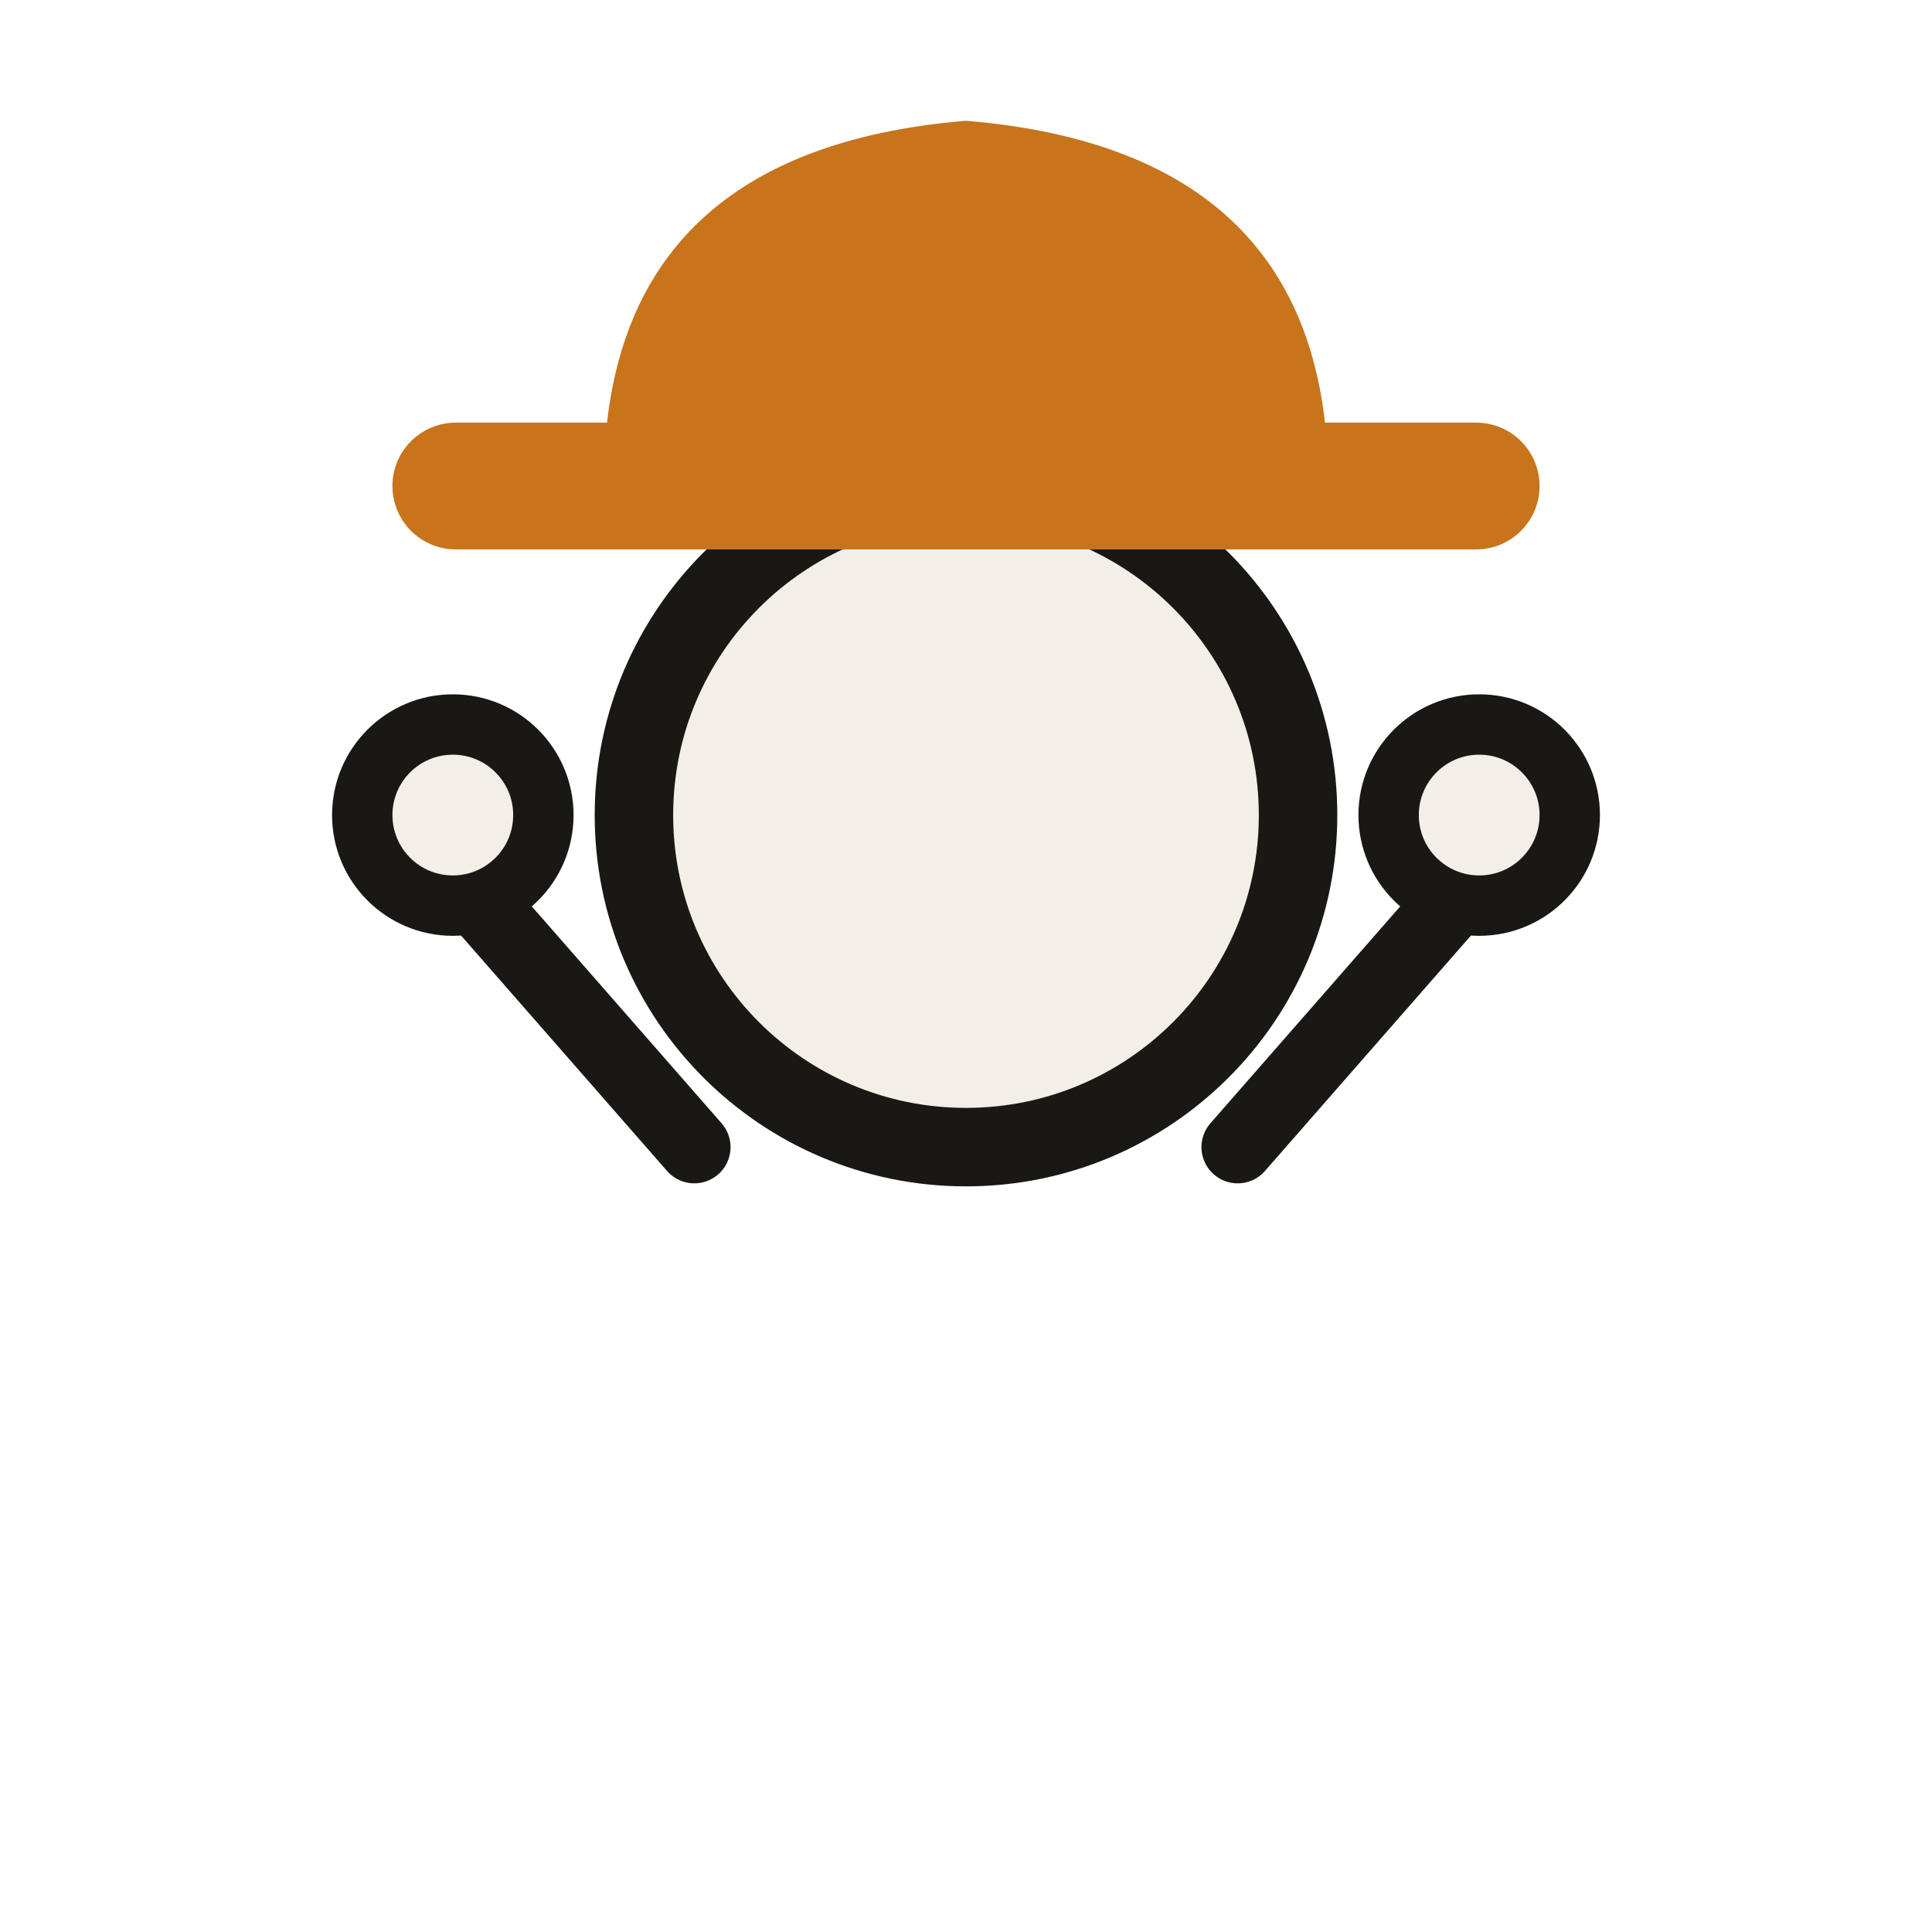
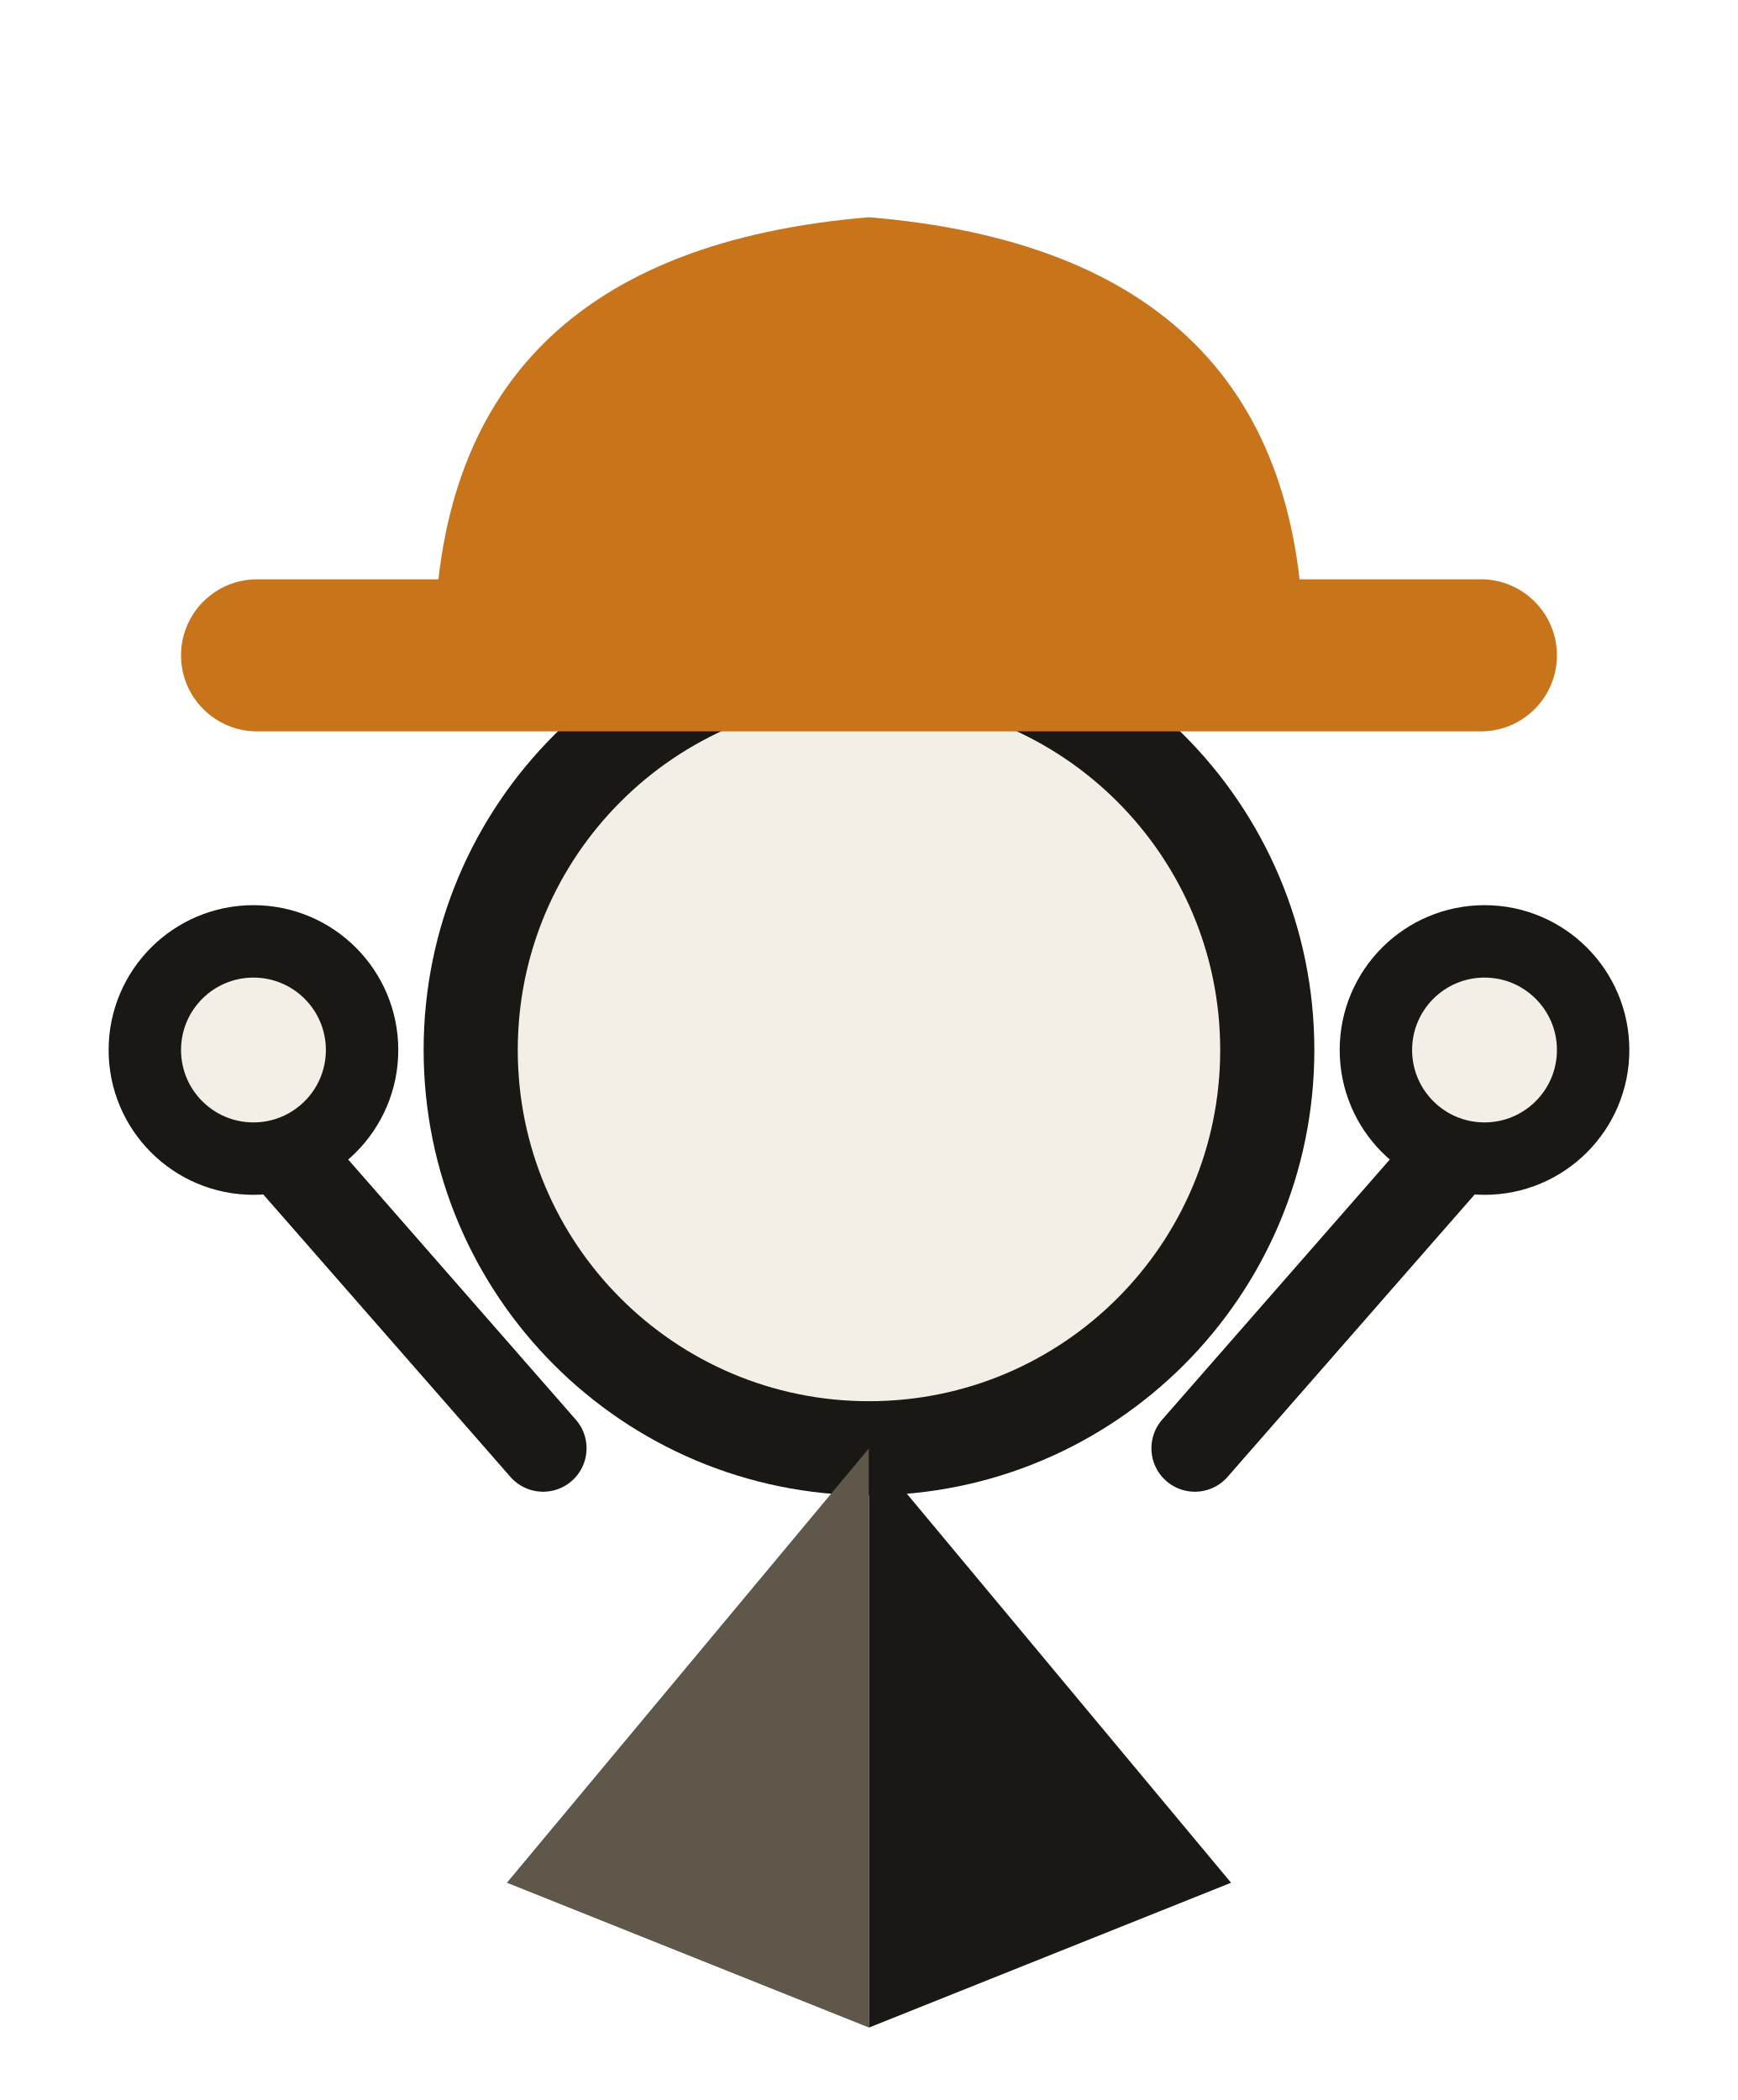
- <svg xmlns="http://www.w3.org/2000/svg" viewBox="0 0 64 64" role="img" aria-label="Pipecrew crew member tipping the hat">
+ <svg xmlns="http://www.w3.org/2000/svg" viewBox="8 -2 48 58" role="img" aria-label="Pipecrew crew member tipping the hat over a 3D pyramid">
  <style>
    .s{ fill:none; stroke:#1a1814; stroke-linecap:round; stroke-linejoin:round; }
    .a{ fill:#c8741b; stroke:none; }
    .node{ fill:#f3efe7; stroke:#1a1814; stroke-linecap:round; stroke-linejoin:round; }
+     .f1{ fill:#1a1814; }
+     .f2{ fill:#5f5749; }
  </style>
  <circle class="node" stroke-width="2.6" cx="32" cy="27" r="11" />
  <path class="a" d="M20 16 Q20 5 32 4 Q44 5 44 16 Z" />
  <rect class="a" x="13" y="14" width="38" height="4.2" rx="2.1" />
  <line class="s" stroke-width="2.4" x1="23" y1="38" x2="16" y2="30" />
  <circle class="node" stroke-width="2" cx="15" cy="27" r="3" />
  <line class="s" stroke-width="2.4" x1="41" y1="38" x2="48" y2="30" />
  <circle class="node" stroke-width="2" cx="49" cy="27" r="3" />
+   <path class="f2" d="M32 38 L22 50 L32 54 Z" />
+   <path class="f1" d="M32 38 L42 50 L32 54 Z" />
</svg>
